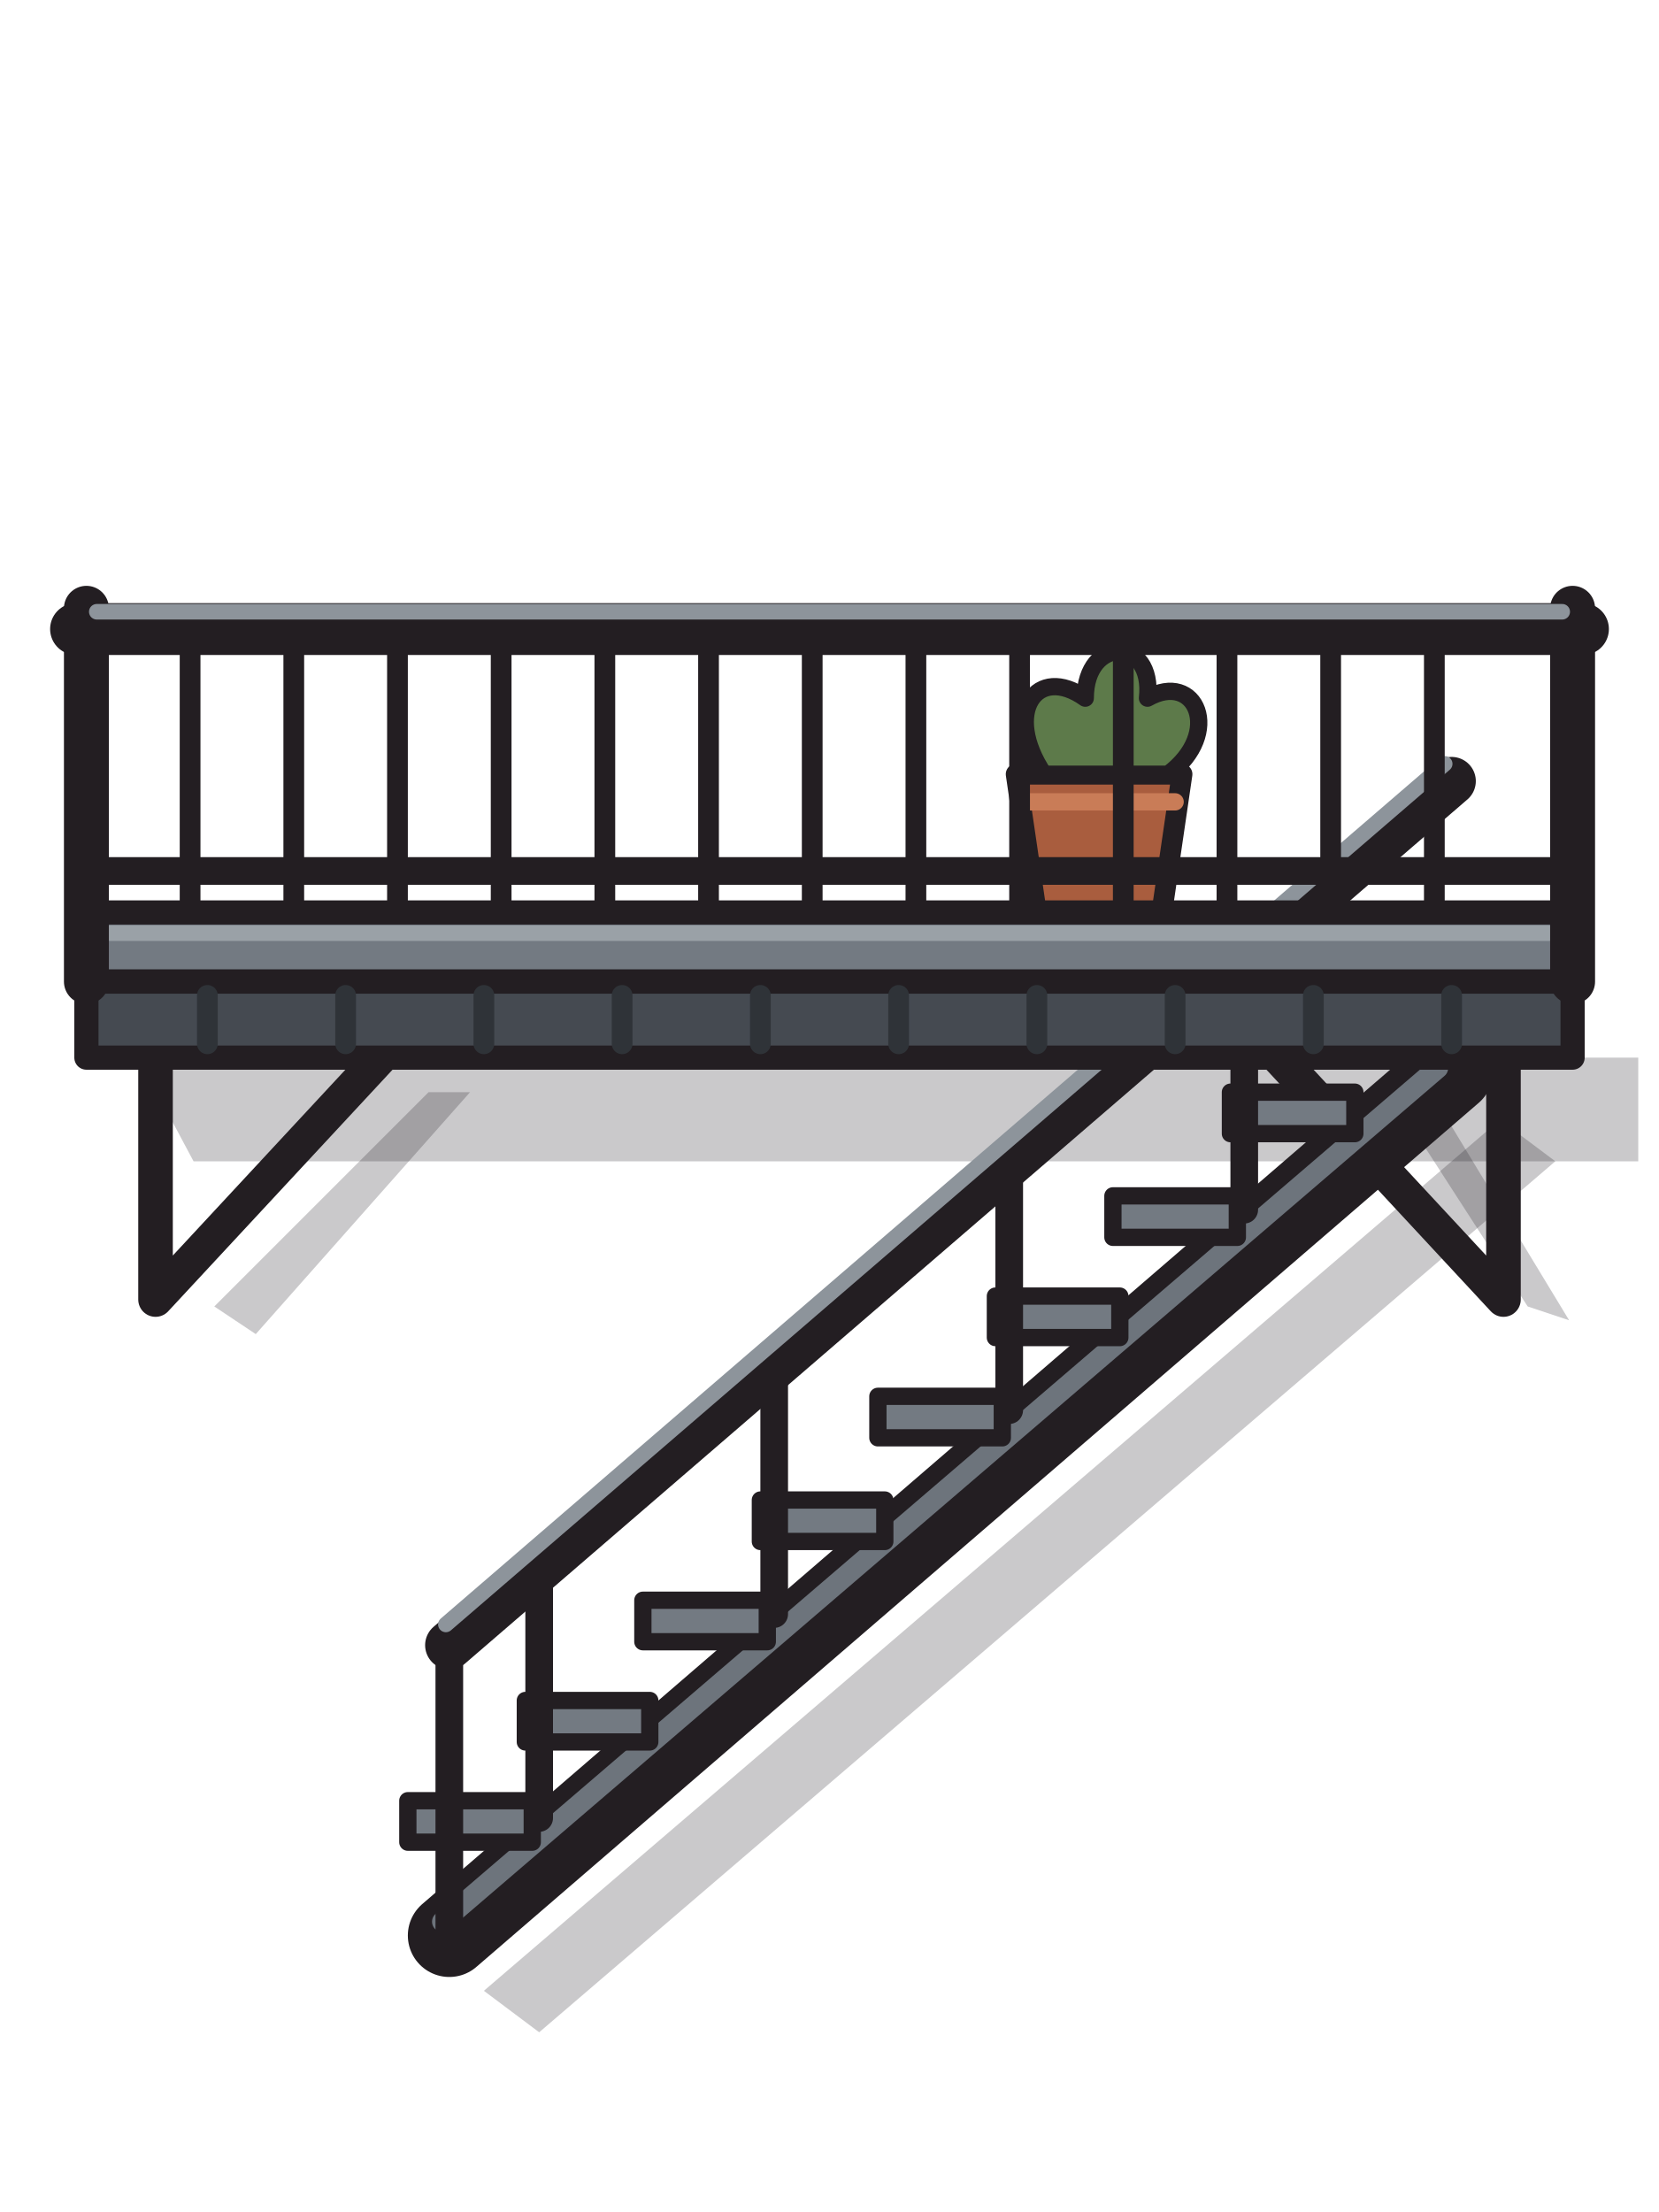
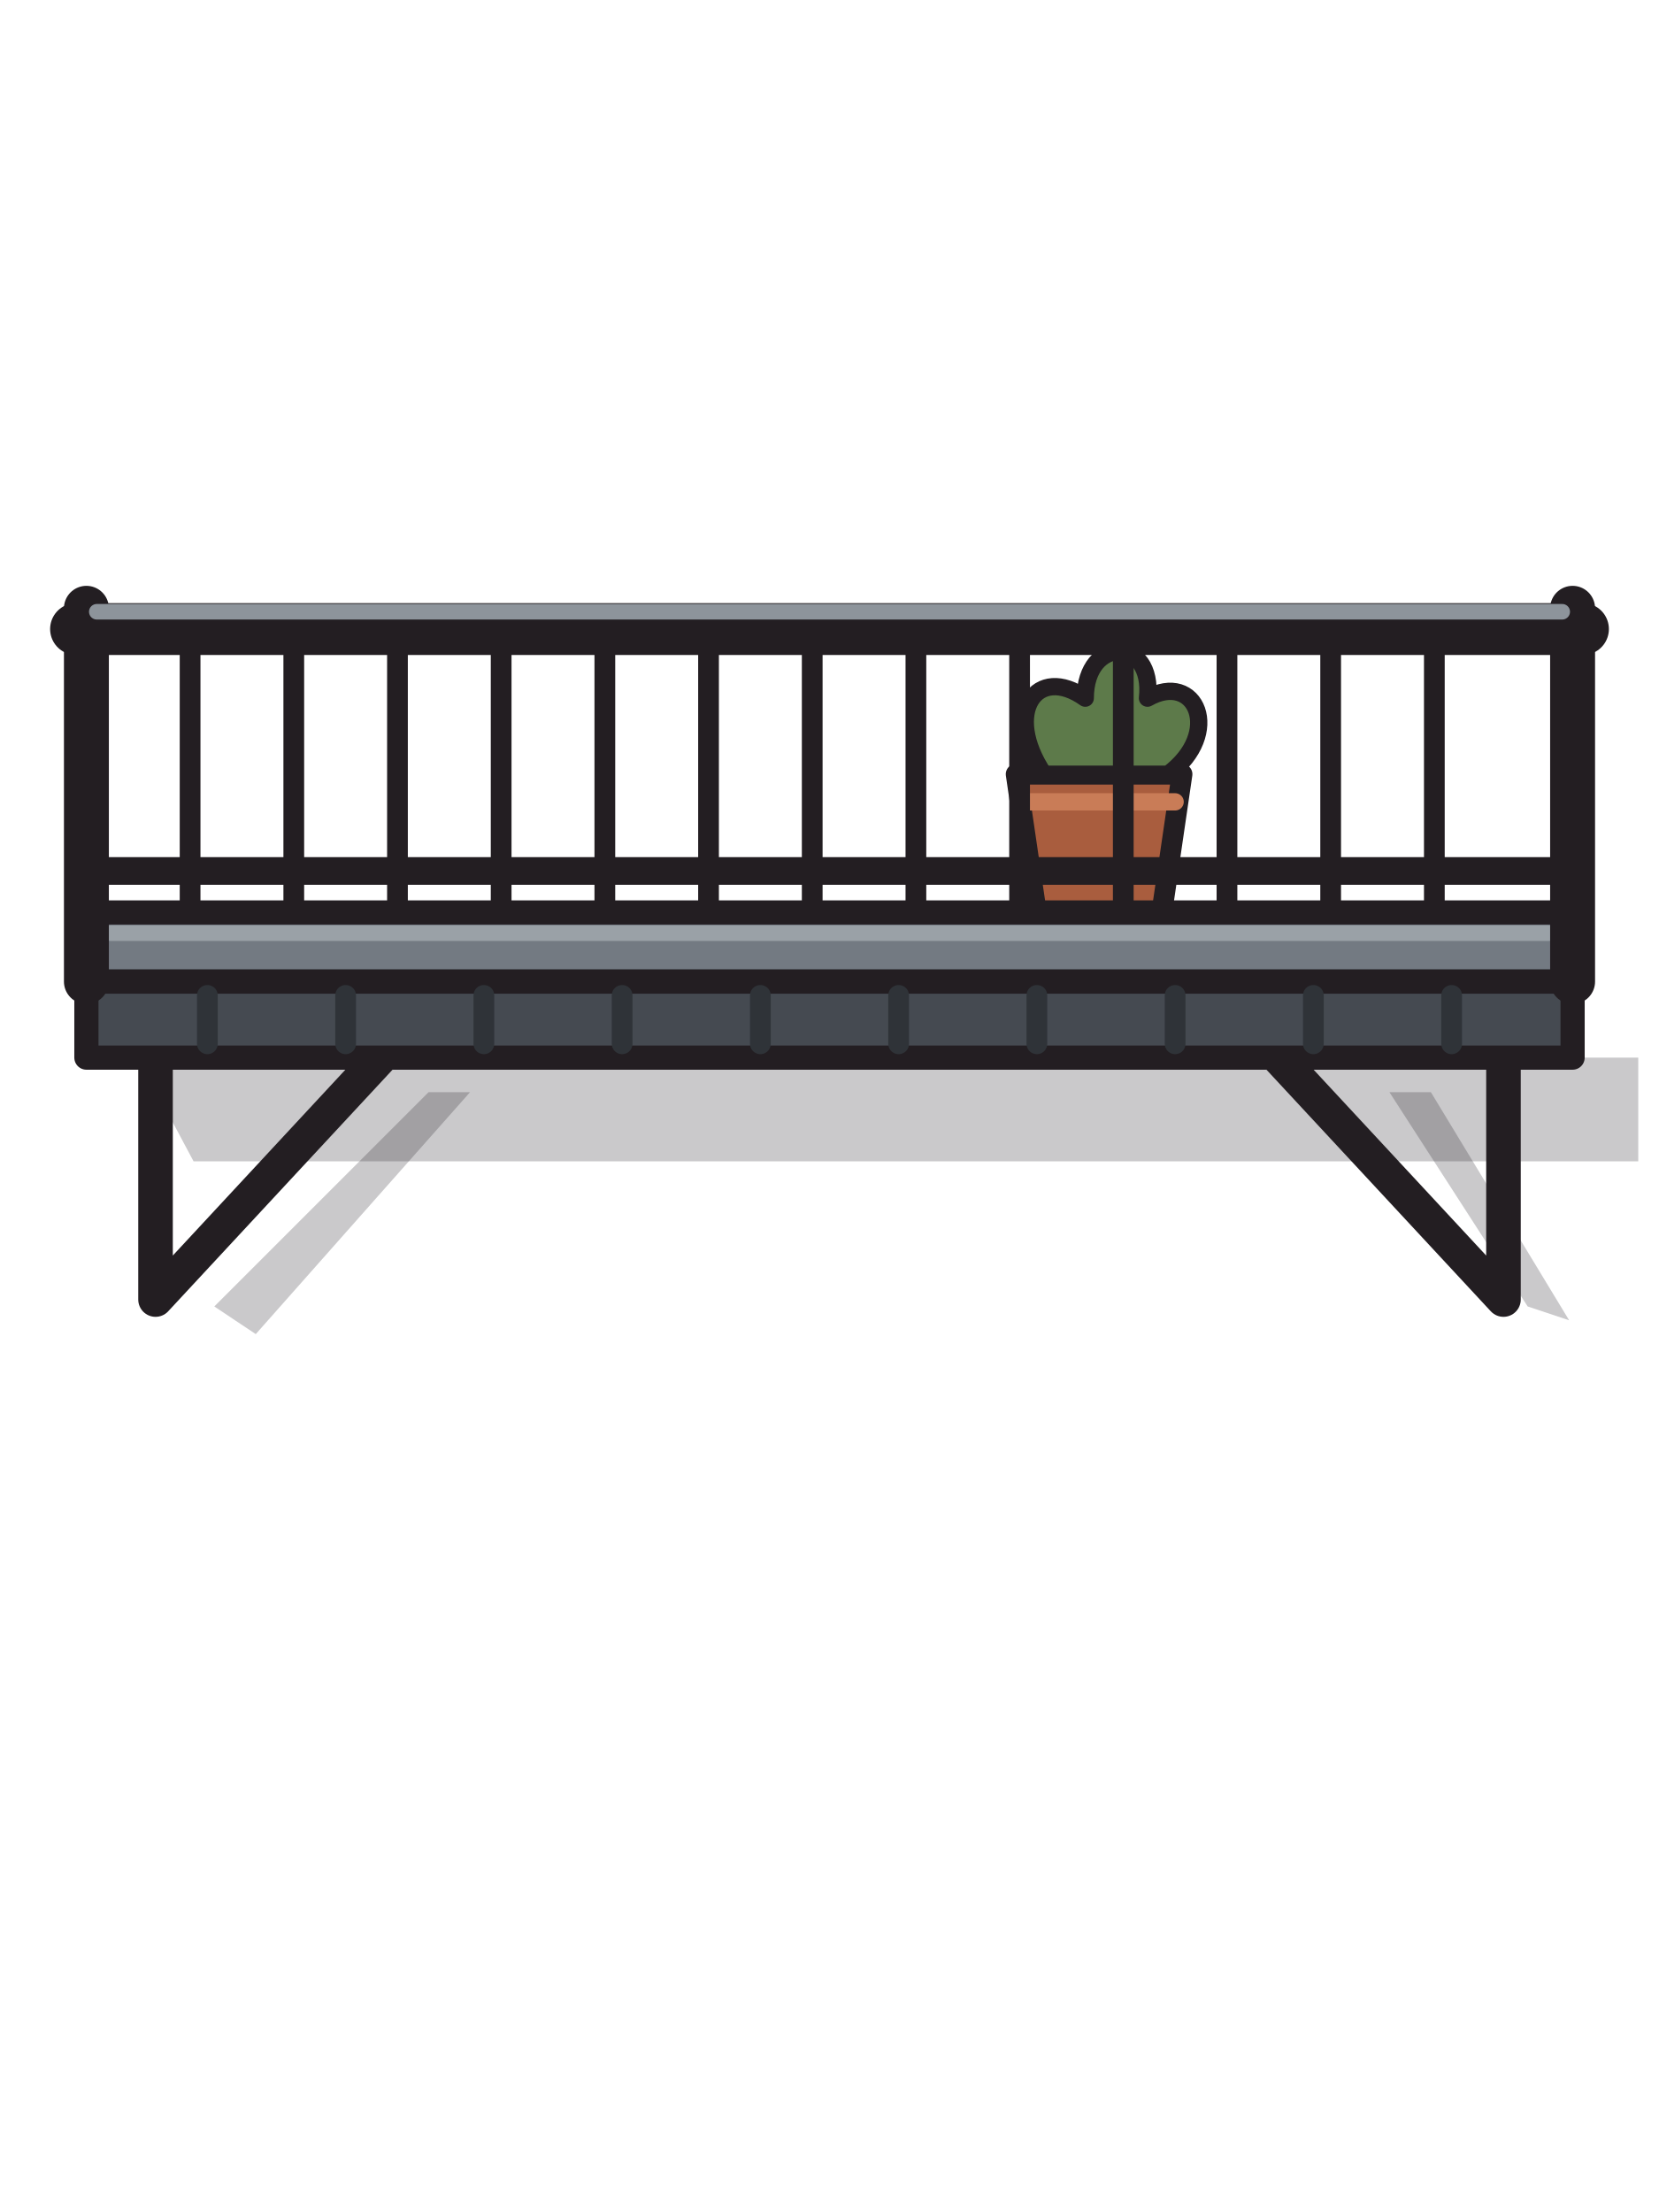
<svg xmlns="http://www.w3.org/2000/svg" width="48" height="64" viewBox="0 0 48 64" shape-rendering="geometricPrecision" stroke="#231e22" stroke-linejoin="round" stroke-linecap="round">
  <g fill="#221f28" fill-opacity="0.24" stroke="none">
    <path d="M4 30.6 H47.4 V33.6 H5.6 Z" />
-     <path d="M43.4 32.4 L45 33.6 L15.6 58.8 L14 57.6 Z" />
    <path d="M6.2 37.8 L12.4 31.6 H13.6 L7.4 38.6 Z M44.2 37.8 L40.2 31.6 H41.4 L45.4 38.2 Z" />
  </g>
  <path d="M29.4 22.4 H34.2 L33.6 26.5 H30 Z" fill="#a95d3e" stroke-width="0.6" />
  <path d="M29.6 23.2 H34" fill="none" stroke="#c97c57" stroke-width="0.5" />
  <path d="M30.2 22.4 C29 20.6 30 19.2 31.4 20.2 C31.4 18.4 33.4 18.4 33.2 20.2 C34.6 19.4 35.4 21.2 33.8 22.4 Z" fill="#5d7a4a" stroke-width="0.5" />
  <path d="M4.5 30.6 V37.6 L11 30.6 M43.5 30.6 V37.6 L37 30.6" fill="none" stroke-width="1" />
-   <path d="M42 31 L13 56" fill="none" stroke-width="2.4" />
-   <path d="M41.6 30.9 L12.8 55.6" fill="none" stroke="#6d747c" stroke-width="0.6" />
-   <path d="M35.6 31.6 H39.2 V32.8 H35.6 Z M32.2 34.6 H35.8 V35.8 H32.2 Z M28.8 37.5 H32.4 V38.7 H28.8 Z M25.4 40.4 H29 V41.6 H25.4 Z M22 43.4 H25.6 V44.6 H22 Z M18.6 46.3 H22.2 V47.5 H18.6 Z M15.2 49.2 H18.8 V50.4 H15.2 Z M11.8 52.1 H15.4 V53.3 H11.8 Z" fill="#737a82" stroke-width="0.5" />
-   <path d="M36 27.8 V35 M29.2 33.6 V40.8 M22.4 39.5 V46.7 M15.6 45.4 V52.6 M13 47.6 V56.4" fill="none" stroke-width="0.8" />
-   <path d="M42 22.6 L13 47.6" fill="none" stroke-width="1.4" />
-   <path d="M41.8 22.1 L12.9 47" fill="none" stroke="#8d949b" stroke-width="0.45" />
  <path d="M2.5 26.4 H45.5 V28.4 H2.5 Z" fill="#737a82" stroke-width="0.7" />
  <path d="M2.5 28.4 H45.5 V30.6 H2.5 Z" fill="#454a51" stroke-width="0.7" />
  <path d="M3.2 27 H44.8" fill="none" stroke="#9aa1a7" stroke-width="0.45" />
  <path d="M6 28.8 V30.2 M10 28.8 V30.2 M14 28.8 V30.2 M18 28.8 V30.2 M22 28.8 V30.2 M26 28.8 V30.2 M30 28.8 V30.2 M34 28.8 V30.2 M38 28.8 V30.2 M42 28.8 V30.2" fill="none" stroke="#2f3338" stroke-width="0.6" />
  <path d="M5.5 18.2 V26.4 M8.5 18.2 V26.4 M11.5 18.2 V26.4 M14.5 18.2 V26.4 M17.5 18.2 V26.4 M20.5 18.2 V26.4 M23.5 18.2 V26.4 M26.5 18.2 V26.4 M29.5 18.2 V26.4 M32.5 18.2 V26.4 M35.5 18.2 V26.4 M38.5 18.2 V26.4 M41.5 18.2 V26.4" fill="none" stroke-width="0.6" />
  <path d="M2.5 25.2 H45.5" fill="none" stroke-width="0.8" />
  <path d="M2.5 17.6 V28.4 M45.5 17.6 V28.4" fill="none" stroke-width="1.3" />
  <path d="M2.2 18.2 H45.8" fill="none" stroke-width="1.5" />
  <path d="M2.8 17.7 H45.2" fill="none" stroke="#8d949b" stroke-width="0.45" />
</svg>
